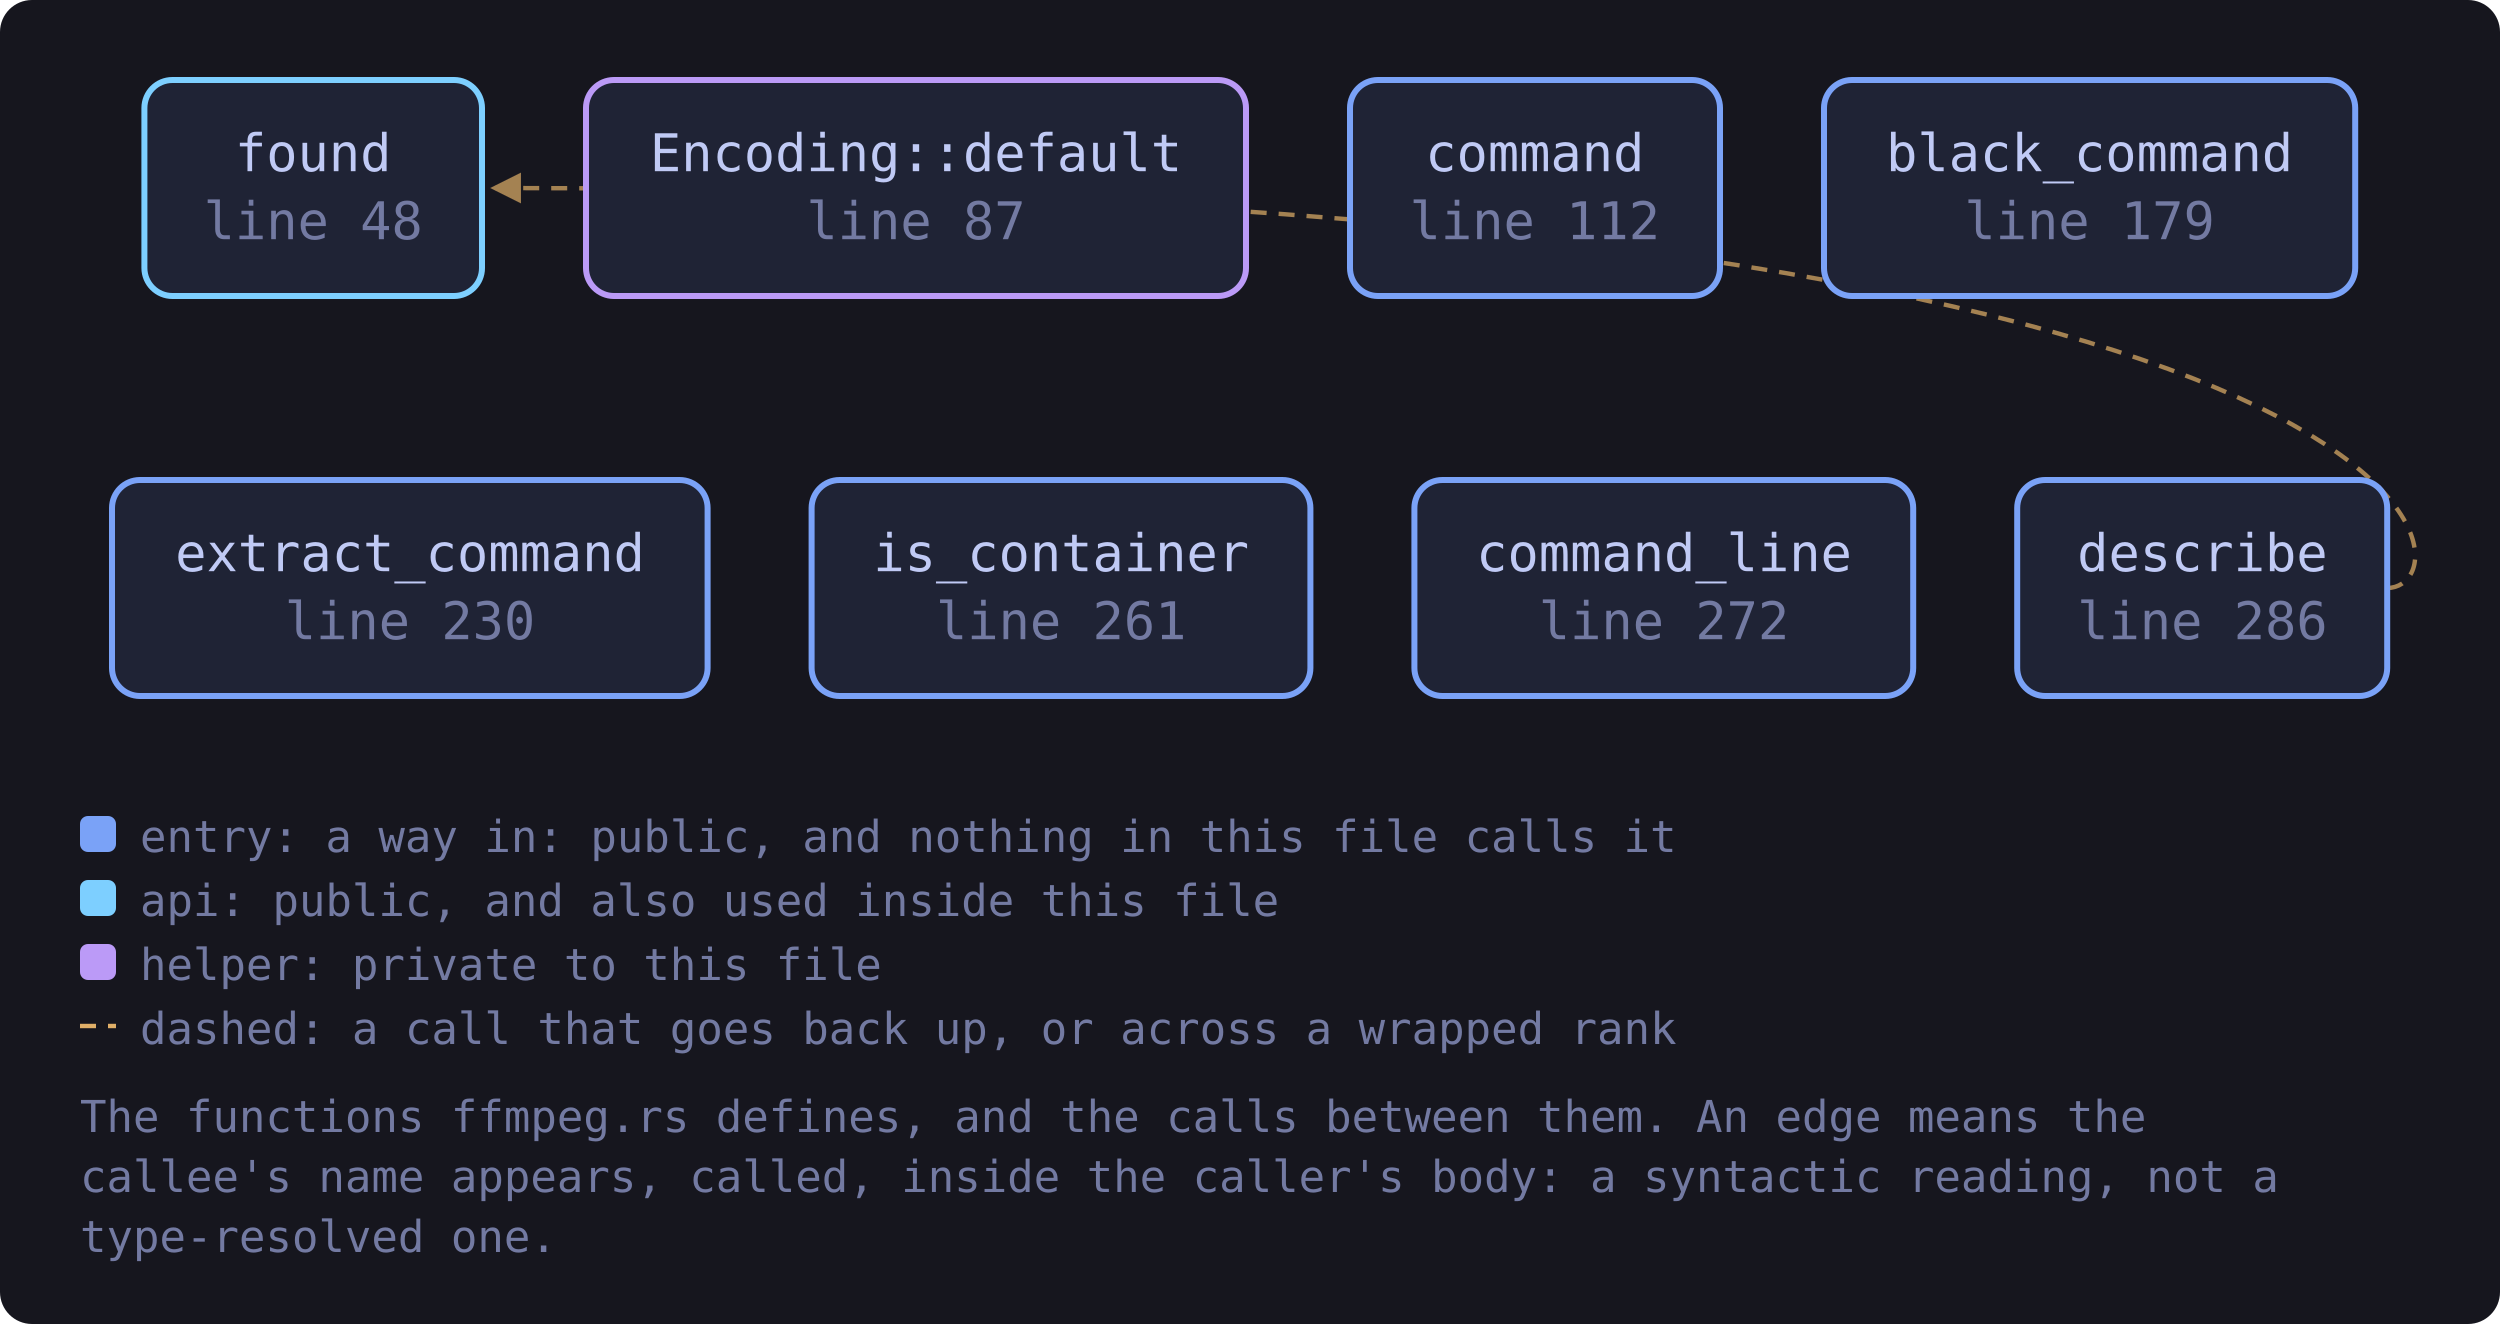
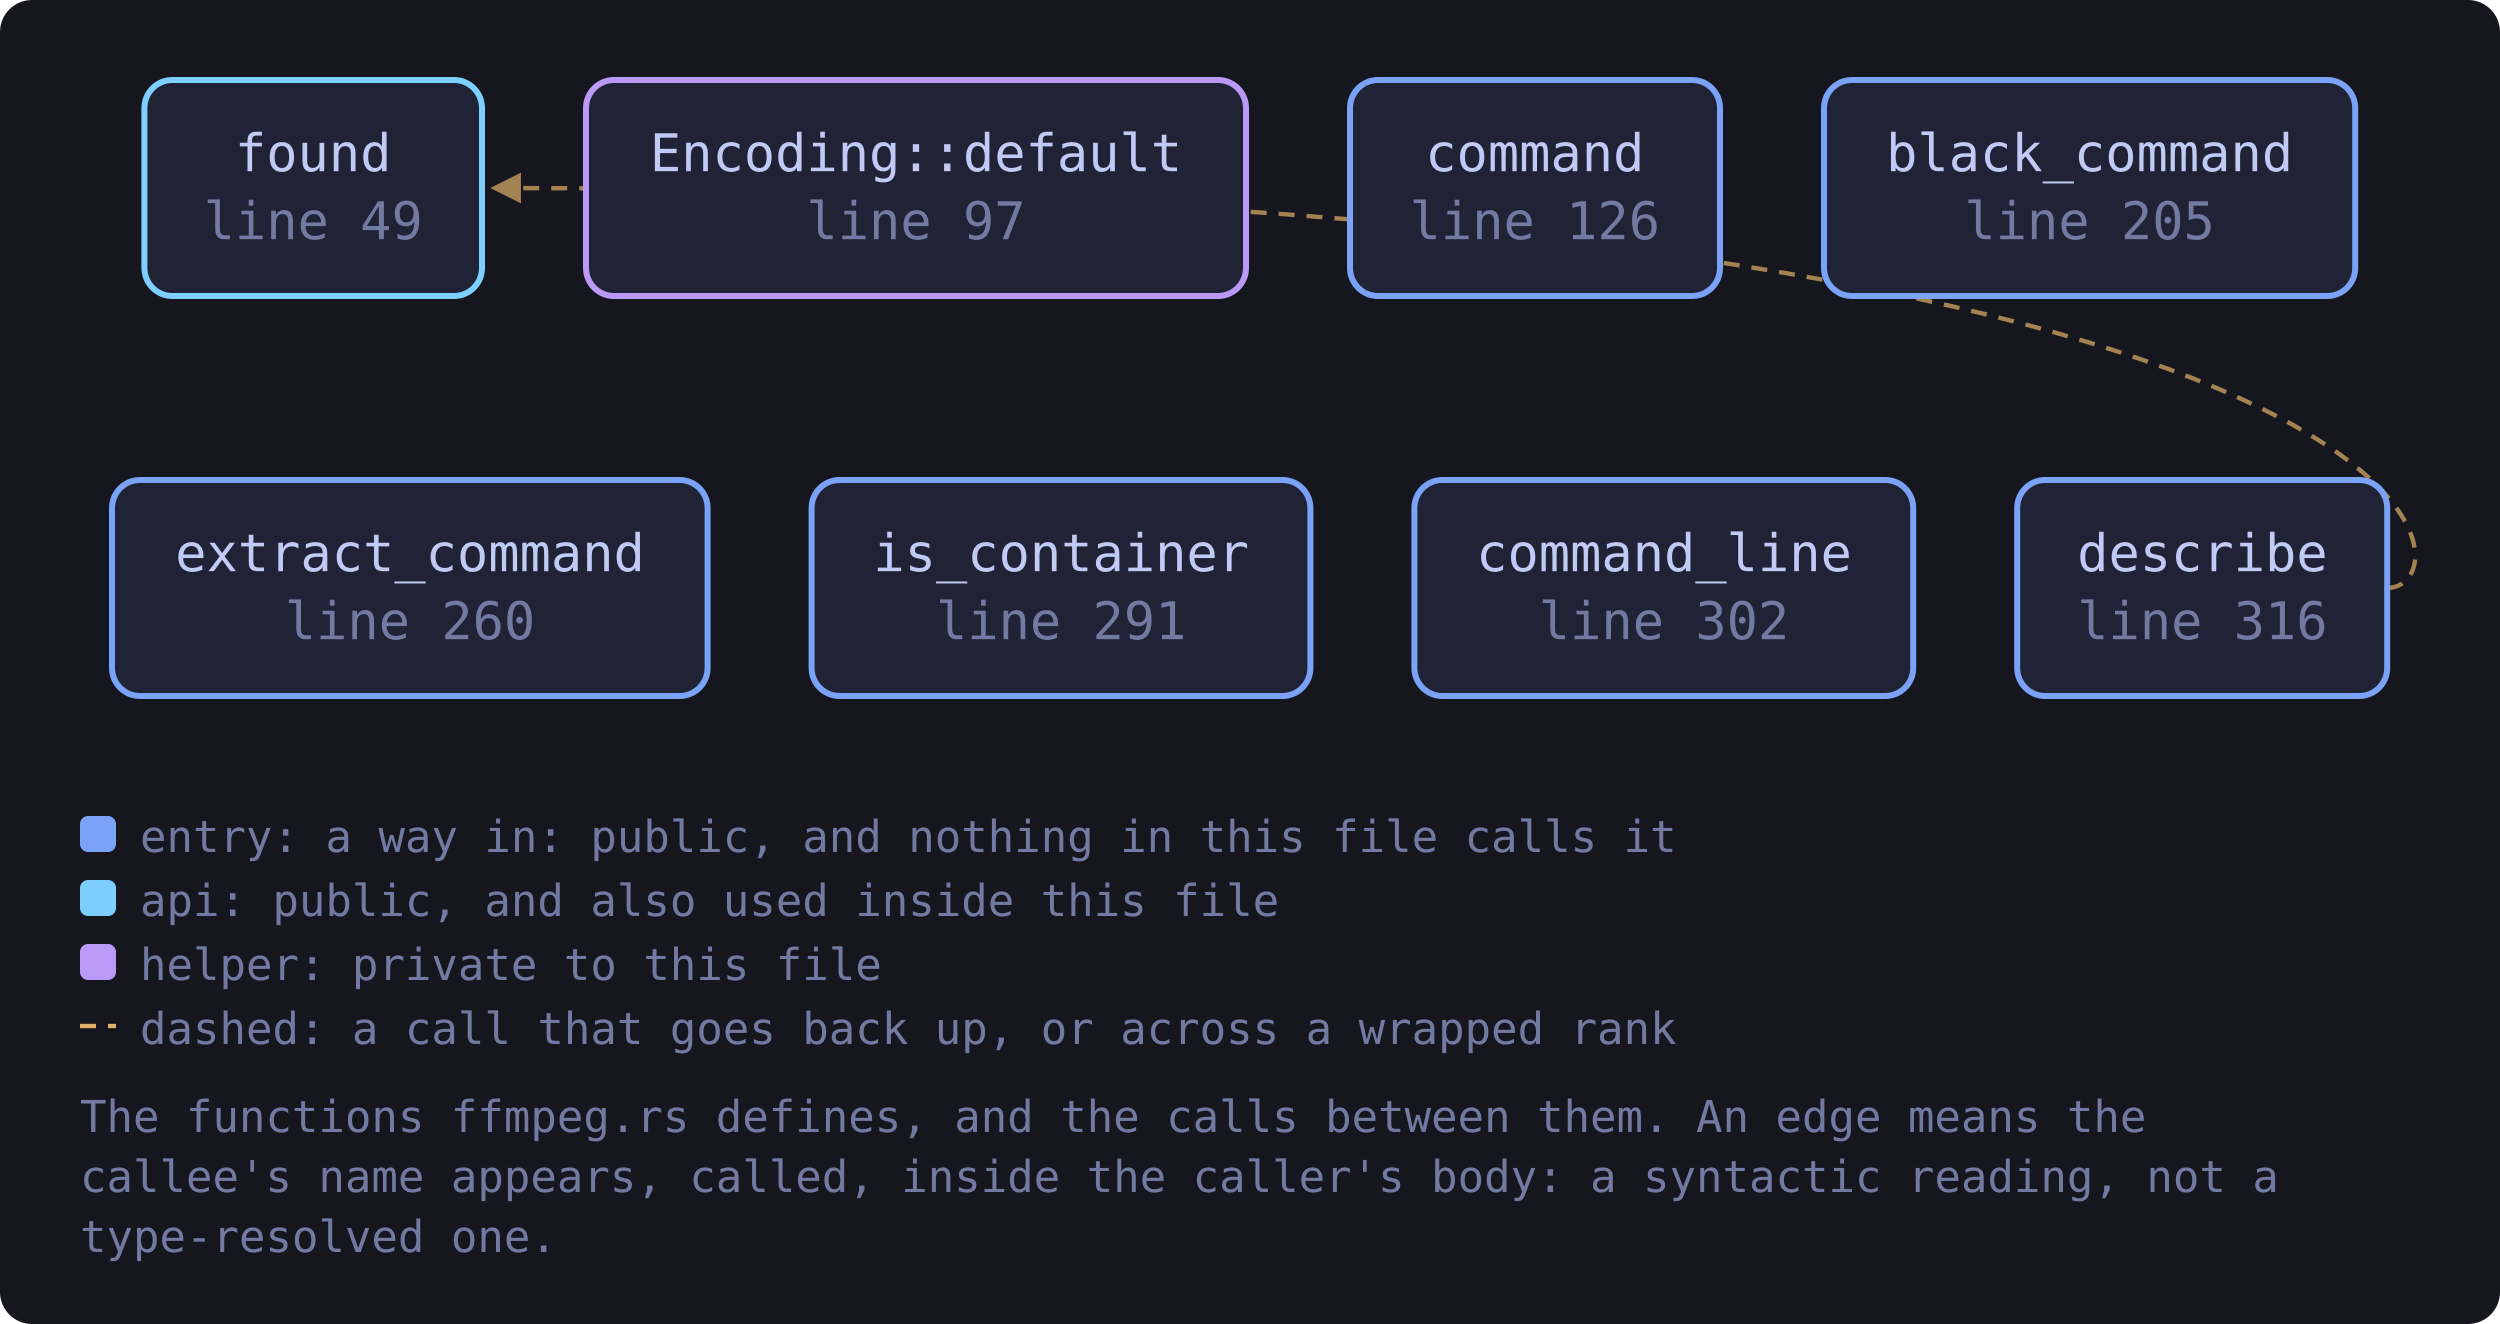
<svg xmlns="http://www.w3.org/2000/svg" viewBox="0 0 625 331" width="625" height="331" style="max-width:100%;height:auto" role="img" aria-label="flowchart">
  <defs>
    <marker id="a-muted" viewBox="0 0 8 8" refX="7" refY="4" markerWidth="7" markerHeight="7" orient="auto-start-reverse">
      <path d="M0 0 L8 4 L0 8 z" fill="var(--muted, #737aa2)" />
    </marker>
    <marker id="a-warn" viewBox="0 0 8 8" refX="7" refY="4" markerWidth="7" markerHeight="7" orient="auto-start-reverse">
      <path d="M0 0 L8 4 L0 8 z" fill="var(--warn, #e0af68)" />
    </marker>
    <marker id="a-accent" viewBox="0 0 8 8" refX="7" refY="4" markerWidth="7" markerHeight="7" orient="auto-start-reverse">
      <path d="M0 0 L8 4 L0 8 z" fill="var(--accent, #7aa2f7)" />
    </marker>
    <marker id="a-cyan" viewBox="0 0 8 8" refX="7" refY="4" markerWidth="7" markerHeight="7" orient="auto-start-reverse">
      <path d="M0 0 L8 4 L0 8 z" fill="var(--cyan, #7dcfff)" />
    </marker>
    <marker id="a-accent-2" viewBox="0 0 8 8" refX="7" refY="4" markerWidth="7" markerHeight="7" orient="auto-start-reverse">
      <path d="M0 0 L8 4 L0 8 z" fill="var(--accent-2, #bb9af7)" />
    </marker>
  </defs>
  <rect x="0" y="0" width="625" height="331" fill="var(--bg-inset, #16161e)" rx="8" />
  <path d="M596.8 147.0 C 618.8 147.0, 618.8 47.0, 123.5 47.0" fill="none" stroke="var(--warn, #e0af68)" stroke-width="1.1" opacity="0.7" stroke-dasharray="4 3" marker-end="url(#a-warn)" />
-   <a href="https://github.com/tilas01/veilvoice/blob/main/crates/veilvoice-video/src/ffmpeg.rs#L48" target="_blank" rel="noopener noreferrer">
+   <a href="https://github.com/tilas01/veilvoice/blob/main/crates/veilvoice-video/src/ffmpeg.rs#L49" target="_blank" rel="noopener noreferrer">
    <rect x="36.1" y="20.0" width="84.4" height="54.0" rx="7" fill="var(--bg-soft, #1f2335)" stroke="var(--cyan, #7dcfff)" stroke-width="1.5" />
    <text x="78.3" y="42.8" font-family="ui-monospace, SFMono-Regular, Menlo, Consolas, monospace" font-size="13" fill="var(--fg, #c0caf5)" text-anchor="middle">found</text>
-     <text x="78.3" y="59.8" font-family="ui-monospace, SFMono-Regular, Menlo, Consolas, monospace" font-size="13" fill="var(--muted, #737aa2)" text-anchor="middle">line 48</text>
+     <text x="78.3" y="59.8" font-family="ui-monospace, SFMono-Regular, Menlo, Consolas, monospace" font-size="13" fill="var(--muted, #737aa2)" text-anchor="middle">line 49</text>
  </a>
-   <a href="https://github.com/tilas01/veilvoice/blob/main/crates/veilvoice-video/src/ffmpeg.rs#L87" target="_blank" rel="noopener noreferrer">
+   <a href="https://github.com/tilas01/veilvoice/blob/main/crates/veilvoice-video/src/ffmpeg.rs#L97" target="_blank" rel="noopener noreferrer">
    <rect x="146.5" y="20.0" width="165.0" height="54.0" rx="7" fill="var(--bg-soft, #1f2335)" stroke="var(--accent-2, #bb9af7)" stroke-width="1.5" />
    <text x="229.0" y="42.8" font-family="ui-monospace, SFMono-Regular, Menlo, Consolas, monospace" font-size="13" fill="var(--fg, #c0caf5)" text-anchor="middle">Encoding::default</text>
-     <text x="229.0" y="59.8" font-family="ui-monospace, SFMono-Regular, Menlo, Consolas, monospace" font-size="13" fill="var(--muted, #737aa2)" text-anchor="middle">line 87</text>
+     <text x="229.0" y="59.8" font-family="ui-monospace, SFMono-Regular, Menlo, Consolas, monospace" font-size="13" fill="var(--muted, #737aa2)" text-anchor="middle">line 97</text>
  </a>
-   <a href="https://github.com/tilas01/veilvoice/blob/main/crates/veilvoice-video/src/ffmpeg.rs#L112" target="_blank" rel="noopener noreferrer">
+   <a href="https://github.com/tilas01/veilvoice/blob/main/crates/veilvoice-video/src/ffmpeg.rs#L126" target="_blank" rel="noopener noreferrer">
    <rect x="337.5" y="20.0" width="92.5" height="54.0" rx="7" fill="var(--bg-soft, #1f2335)" stroke="var(--accent, #7aa2f7)" stroke-width="1.5" />
    <text x="383.7" y="42.8" font-family="ui-monospace, SFMono-Regular, Menlo, Consolas, monospace" font-size="13" fill="var(--fg, #c0caf5)" text-anchor="middle">command</text>
-     <text x="383.7" y="59.8" font-family="ui-monospace, SFMono-Regular, Menlo, Consolas, monospace" font-size="13" fill="var(--muted, #737aa2)" text-anchor="middle">line 112</text>
+     <text x="383.7" y="59.8" font-family="ui-monospace, SFMono-Regular, Menlo, Consolas, monospace" font-size="13" fill="var(--muted, #737aa2)" text-anchor="middle">line 126</text>
  </a>
-   <a href="https://github.com/tilas01/veilvoice/blob/main/crates/veilvoice-video/src/ffmpeg.rs#L179" target="_blank" rel="noopener noreferrer">
+   <a href="https://github.com/tilas01/veilvoice/blob/main/crates/veilvoice-video/src/ffmpeg.rs#L205" target="_blank" rel="noopener noreferrer">
    <rect x="456.0" y="20.0" width="132.8" height="54.0" rx="7" fill="var(--bg-soft, #1f2335)" stroke="var(--accent, #7aa2f7)" stroke-width="1.5" />
    <text x="522.4" y="42.8" font-family="ui-monospace, SFMono-Regular, Menlo, Consolas, monospace" font-size="13" fill="var(--fg, #c0caf5)" text-anchor="middle">black_command</text>
-     <text x="522.4" y="59.8" font-family="ui-monospace, SFMono-Regular, Menlo, Consolas, monospace" font-size="13" fill="var(--muted, #737aa2)" text-anchor="middle">line 179</text>
+     <text x="522.4" y="59.8" font-family="ui-monospace, SFMono-Regular, Menlo, Consolas, monospace" font-size="13" fill="var(--muted, #737aa2)" text-anchor="middle">line 205</text>
  </a>
-   <a href="https://github.com/tilas01/veilvoice/blob/main/crates/veilvoice-video/src/ffmpeg.rs#L230" target="_blank" rel="noopener noreferrer">
+   <a href="https://github.com/tilas01/veilvoice/blob/main/crates/veilvoice-video/src/ffmpeg.rs#L260" target="_blank" rel="noopener noreferrer">
    <rect x="28.0" y="120.0" width="148.9" height="54.0" rx="7" fill="var(--bg-soft, #1f2335)" stroke="var(--accent, #7aa2f7)" stroke-width="1.5" />
    <text x="102.5" y="142.8" font-family="ui-monospace, SFMono-Regular, Menlo, Consolas, monospace" font-size="13" fill="var(--fg, #c0caf5)" text-anchor="middle">extract_command</text>
-     <text x="102.5" y="159.8" font-family="ui-monospace, SFMono-Regular, Menlo, Consolas, monospace" font-size="13" fill="var(--muted, #737aa2)" text-anchor="middle">line 230</text>
+     <text x="102.5" y="159.8" font-family="ui-monospace, SFMono-Regular, Menlo, Consolas, monospace" font-size="13" fill="var(--muted, #737aa2)" text-anchor="middle">line 260</text>
  </a>
-   <a href="https://github.com/tilas01/veilvoice/blob/main/crates/veilvoice-video/src/ffmpeg.rs#L261" target="_blank" rel="noopener noreferrer">
+   <a href="https://github.com/tilas01/veilvoice/blob/main/crates/veilvoice-video/src/ffmpeg.rs#L291" target="_blank" rel="noopener noreferrer">
    <rect x="202.9" y="120.0" width="124.7" height="54.0" rx="7" fill="var(--bg-soft, #1f2335)" stroke="var(--accent, #7aa2f7)" stroke-width="1.5" />
    <text x="265.3" y="142.8" font-family="ui-monospace, SFMono-Regular, Menlo, Consolas, monospace" font-size="13" fill="var(--fg, #c0caf5)" text-anchor="middle">is_container</text>
-     <text x="265.3" y="159.8" font-family="ui-monospace, SFMono-Regular, Menlo, Consolas, monospace" font-size="13" fill="var(--muted, #737aa2)" text-anchor="middle">line 261</text>
+     <text x="265.3" y="159.8" font-family="ui-monospace, SFMono-Regular, Menlo, Consolas, monospace" font-size="13" fill="var(--muted, #737aa2)" text-anchor="middle">line 291</text>
  </a>
-   <a href="https://github.com/tilas01/veilvoice/blob/main/crates/veilvoice-video/src/ffmpeg.rs#L272" target="_blank" rel="noopener noreferrer">
+   <a href="https://github.com/tilas01/veilvoice/blob/main/crates/veilvoice-video/src/ffmpeg.rs#L302" target="_blank" rel="noopener noreferrer">
    <rect x="353.6" y="120.0" width="124.7" height="54.0" rx="7" fill="var(--bg-soft, #1f2335)" stroke="var(--accent, #7aa2f7)" stroke-width="1.5" />
    <text x="416.0" y="142.8" font-family="ui-monospace, SFMono-Regular, Menlo, Consolas, monospace" font-size="13" fill="var(--fg, #c0caf5)" text-anchor="middle">command_line</text>
-     <text x="416.0" y="159.8" font-family="ui-monospace, SFMono-Regular, Menlo, Consolas, monospace" font-size="13" fill="var(--muted, #737aa2)" text-anchor="middle">line 272</text>
+     <text x="416.0" y="159.8" font-family="ui-monospace, SFMono-Regular, Menlo, Consolas, monospace" font-size="13" fill="var(--muted, #737aa2)" text-anchor="middle">line 302</text>
  </a>
-   <a href="https://github.com/tilas01/veilvoice/blob/main/crates/veilvoice-video/src/ffmpeg.rs#L286" target="_blank" rel="noopener noreferrer">
+   <a href="https://github.com/tilas01/veilvoice/blob/main/crates/veilvoice-video/src/ffmpeg.rs#L316" target="_blank" rel="noopener noreferrer">
    <rect x="504.3" y="120.0" width="92.5" height="54.0" rx="7" fill="var(--bg-soft, #1f2335)" stroke="var(--accent, #7aa2f7)" stroke-width="1.5" />
    <text x="550.6" y="142.8" font-family="ui-monospace, SFMono-Regular, Menlo, Consolas, monospace" font-size="13" fill="var(--fg, #c0caf5)" text-anchor="middle">describe</text>
-     <text x="550.6" y="159.8" font-family="ui-monospace, SFMono-Regular, Menlo, Consolas, monospace" font-size="13" fill="var(--muted, #737aa2)" text-anchor="middle">line 286</text>
+     <text x="550.6" y="159.8" font-family="ui-monospace, SFMono-Regular, Menlo, Consolas, monospace" font-size="13" fill="var(--muted, #737aa2)" text-anchor="middle">line 316</text>
  </a>
  <rect x="20.0" y="204.0" width="9" height="9" rx="2" fill="var(--accent, #7aa2f7)" />
  <text x="35.0" y="213.0" font-family="ui-monospace, SFMono-Regular, Menlo, Consolas, monospace" font-size="11" fill="var(--muted, #737aa2)">entry: a way in: public, and nothing in this file calls it</text>
  <rect x="20.0" y="220.0" width="9" height="9" rx="2" fill="var(--cyan, #7dcfff)" />
  <text x="35.0" y="229.0" font-family="ui-monospace, SFMono-Regular, Menlo, Consolas, monospace" font-size="11" fill="var(--muted, #737aa2)">api: public, and also used inside this file</text>
  <rect x="20.0" y="236.0" width="9" height="9" rx="2" fill="var(--accent-2, #bb9af7)" />
  <text x="35.0" y="245.0" font-family="ui-monospace, SFMono-Regular, Menlo, Consolas, monospace" font-size="11" fill="var(--muted, #737aa2)">helper: private to this file</text>
  <path d="M20.0 256.5 L29.0 256.5" stroke="var(--warn, #e0af68)" stroke-width="1.1" stroke-dasharray="4 3" />
  <text x="35.0" y="261.0" font-family="ui-monospace, SFMono-Regular, Menlo, Consolas, monospace" font-size="11" fill="var(--muted, #737aa2)">dashed: a call that goes back up, or across a wrapped rank</text>
  <text x="20.0" y="283.0" font-family="ui-monospace, SFMono-Regular, Menlo, Consolas, monospace" font-size="11" fill="var(--muted, #737aa2)">The functions ffmpeg.rs defines, and the calls between them. An edge means the</text>
  <text x="20.0" y="298.0" font-family="ui-monospace, SFMono-Regular, Menlo, Consolas, monospace" font-size="11" fill="var(--muted, #737aa2)">callee's name appears, called, inside the caller's body: a syntactic reading, not a</text>
  <text x="20.0" y="313.0" font-family="ui-monospace, SFMono-Regular, Menlo, Consolas, monospace" font-size="11" fill="var(--muted, #737aa2)">type-resolved one.</text>
</svg>
